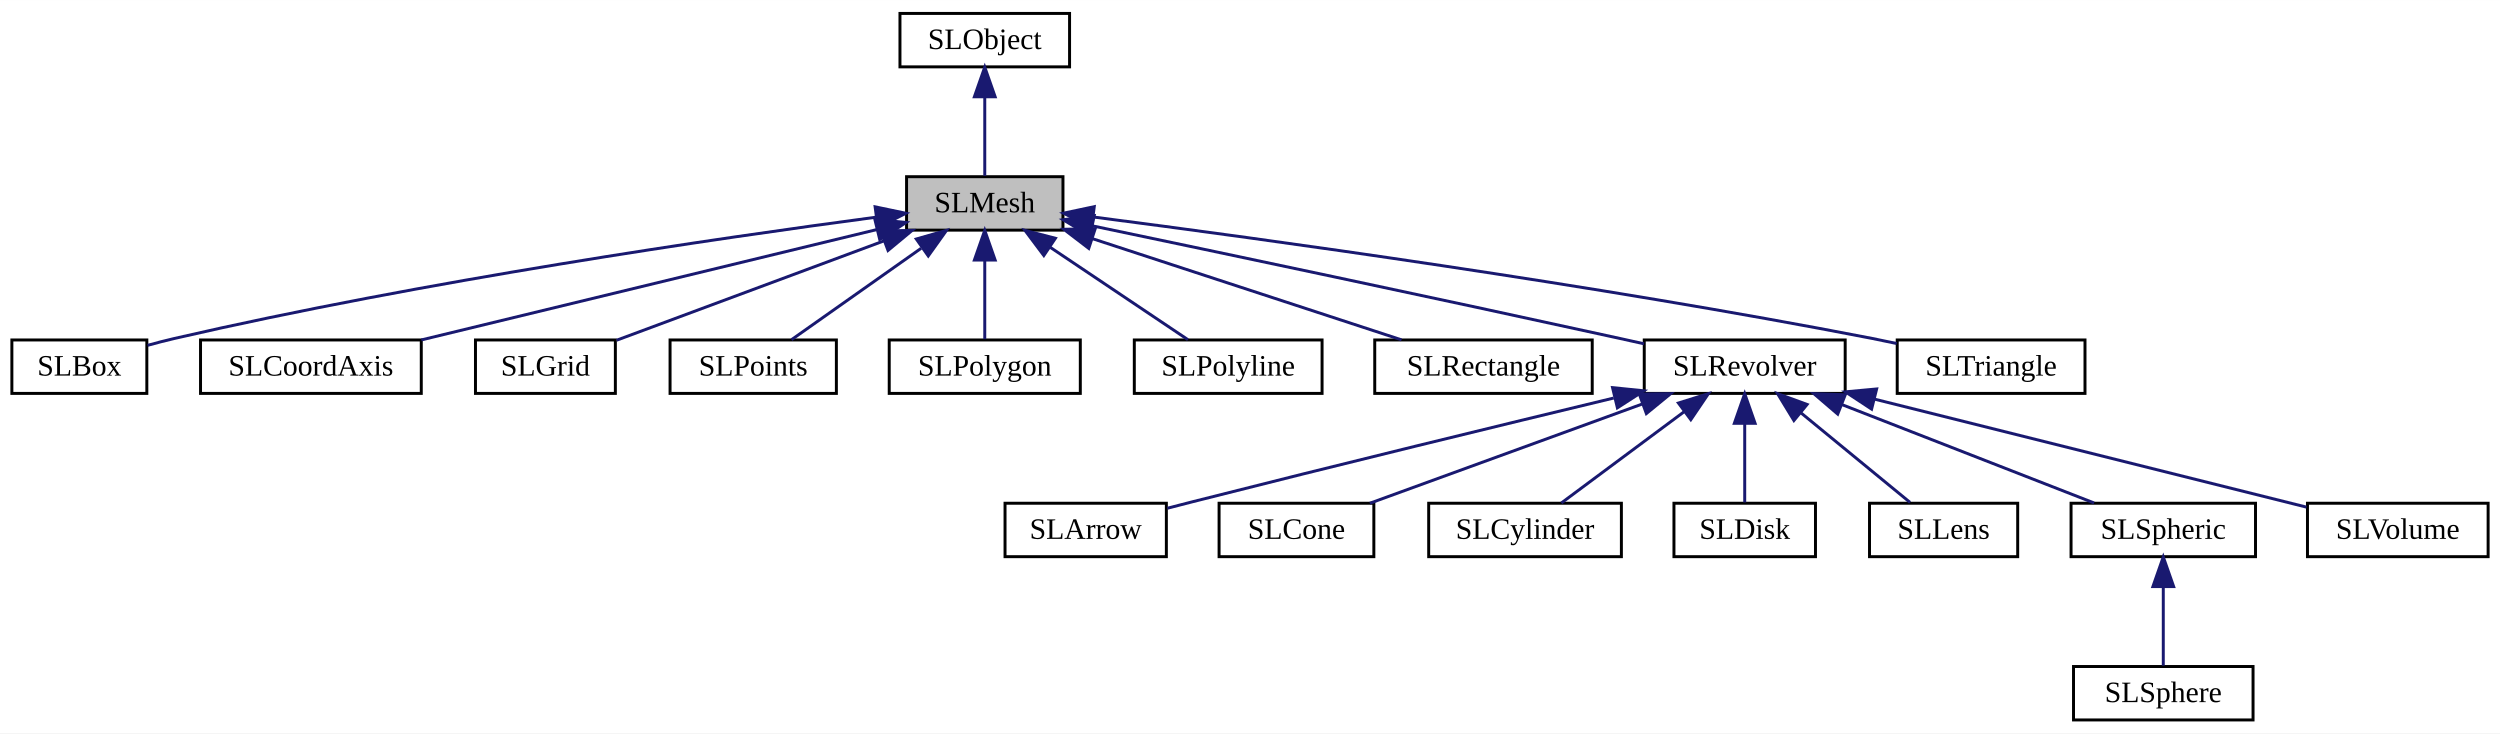
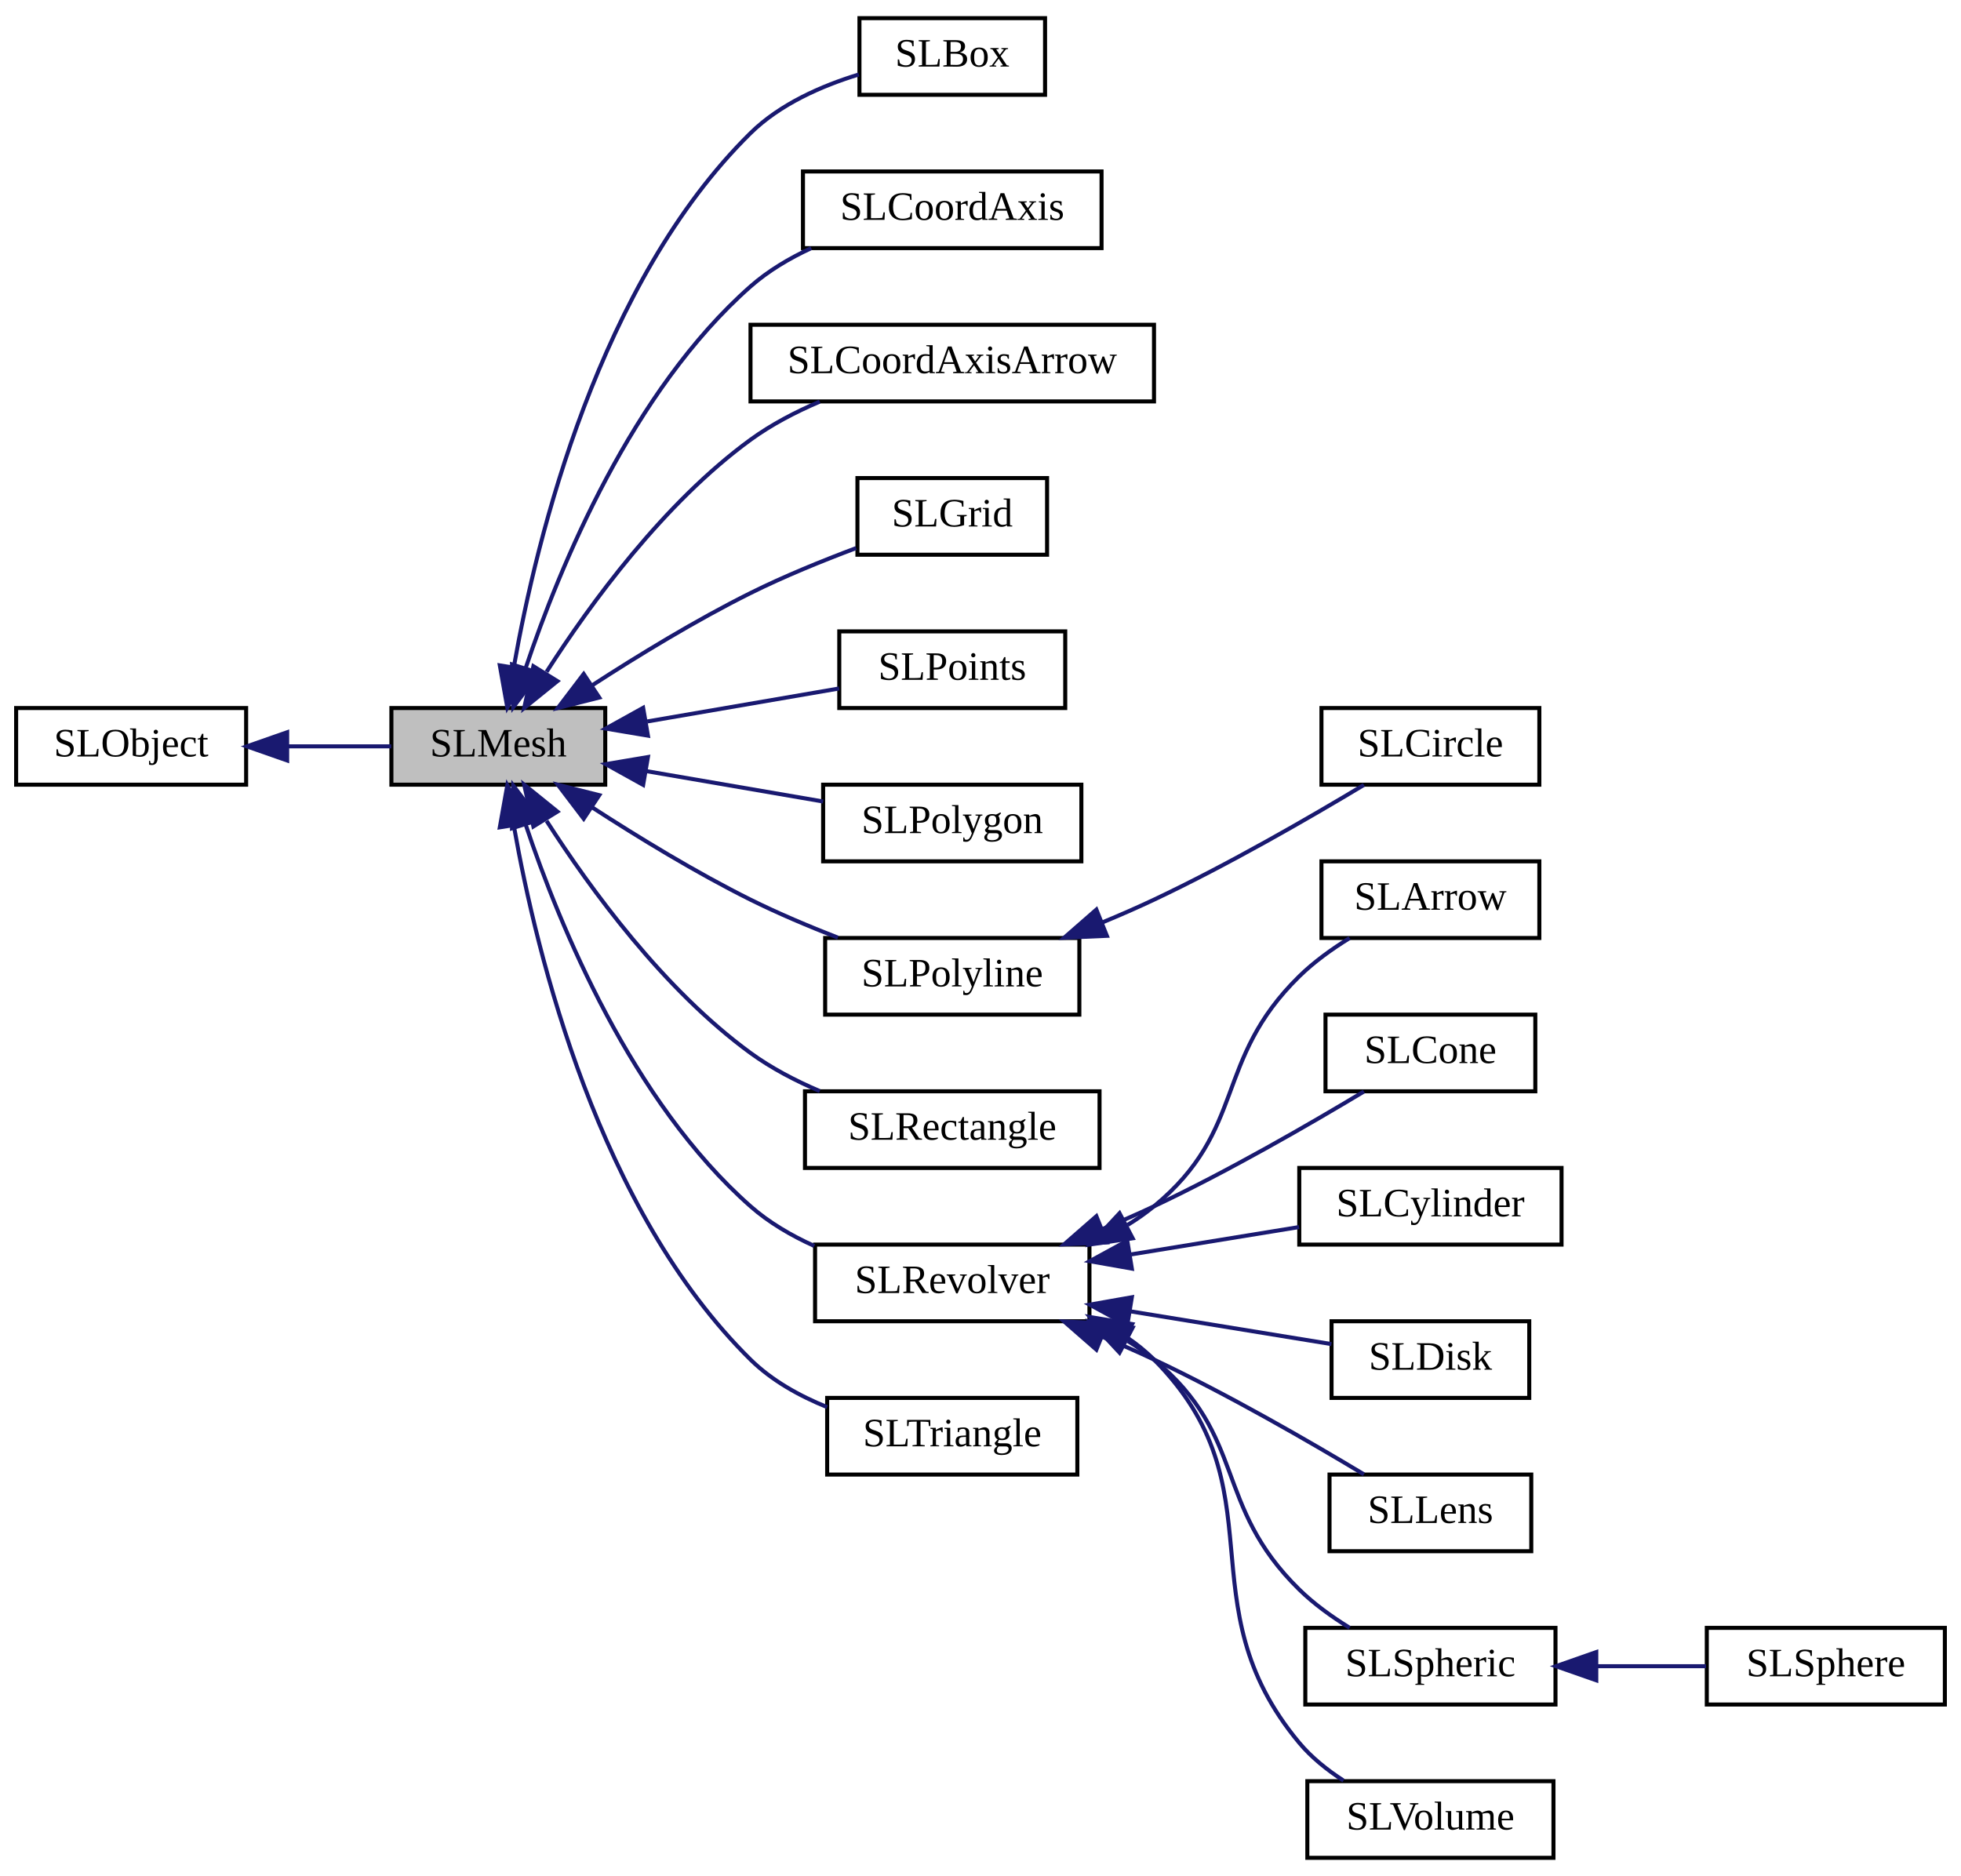
- <svg xmlns="http://www.w3.org/2000/svg" xmlns:xlink="http://www.w3.org/1999/xlink" width="842pt" height="247pt" viewBox="0.00 0.00 842.16 247.00">
-   <g id="graph0" class="graph" transform="scale(1 1) rotate(0) translate(4 243)">
-     <polygon fill="#ffffff" stroke="transparent" points="-4,4 -4,-243 838.158,-243 838.158,4 -4,4" />
+ <svg xmlns="http://www.w3.org/2000/svg" xmlns:xlink="http://www.w3.org/1999/xlink" width="486pt" height="465pt" viewBox="0.00 0.00 486.00 465.00">
+   <g id="graph0" class="graph" transform="scale(1 1) rotate(0) translate(4 461)">
+     <polygon fill="white" stroke="transparent" points="-4,4 -4,-461 482,-461 482,4 -4,4" />
    <g id="node1" class="node">
      <g id="a_node1">
        <a xlink:title="An SLMesh object is a triangulated mesh that is drawn with one draw call.">
-           <polygon fill="#bfbfbf" stroke="#000000" points="301.389,-165.5 301.389,-183.5 354.074,-183.5 354.074,-165.5 301.389,-165.5" />
-           <text text-anchor="middle" x="327.731" y="-171.5" font-family="Arial.ttf" font-size="10.00" fill="#000000">SLMesh</text>
+           <polygon fill="#bfbfbf" stroke="black" points="93,-266.5 93,-285.5 146,-285.5 146,-266.5 93,-266.5" />
+           <text text-anchor="middle" x="119.5" y="-273.5" font-family="Arial.ttf" font-size="10.00">SLMesh</text>
        </a>
      </g>
    </g>
    <g id="node3" class="node">
      <g id="a_node3">
        <a xlink:href="class_s_l_box.html" target="_top" xlink:title="Axis aligned box mesh.">
-           <polygon fill="#ffffff" stroke="#000000" points="0,-110.5 0,-128.5 45.463,-128.5 45.463,-110.5 0,-110.5" />
-           <text text-anchor="middle" x="22.731" y="-116.5" font-family="Arial.ttf" font-size="10.00" fill="#000000">SLBox</text>
+           <polygon fill="white" stroke="black" points="209,-437.5 209,-456.5 255,-456.5 255,-437.5 209,-437.5" />
+           <text text-anchor="middle" x="232" y="-444.5" font-family="Arial.ttf" font-size="10.00">SLBox</text>
        </a>
      </g>
    </g>
    <g id="edge2" class="edge">
-       <path fill="none" stroke="#191970" d="M290.966,-169.841C238.27,-162.832 138.391,-148.312 54.731,-129 51.795,-128.322 48.731,-127.528 45.713,-126.692" />
-       <polygon fill="#191970" stroke="#191970" points="290.793,-173.349 301.164,-171.182 291.706,-166.408 290.793,-173.349" />
+       <path fill="none" stroke="midnightblue" d="M123.39,-295.93C129.04,-327.95 144.44,-390.98 182,-428 189.28,-435.17 199.57,-439.71 208.84,-442.54" />
+       <polygon fill="midnightblue" stroke="midnightblue" points="126.78,-294.96 121.73,-285.64 119.87,-296.07 126.78,-294.96" />
    </g>
    <g id="node4" class="node">
      <g id="a_node4">
        <a xlink:href="class_s_l_coord_axis.html" target="_top" xlink:title="Axis aligned coordinate axis mesh.">
-           <polygon fill="#ffffff" stroke="#000000" points="63.552,-110.5 63.552,-128.5 137.911,-128.5 137.911,-110.5 63.552,-110.5" />
-           <text text-anchor="middle" x="100.731" y="-116.5" font-family="Arial.ttf" font-size="10.00" fill="#000000">SLCoordAxis</text>
+           <polygon fill="white" stroke="black" points="195,-399.5 195,-418.5 269,-418.5 269,-399.5 195,-399.5" />
+           <text text-anchor="middle" x="232" y="-406.5" font-family="Arial.ttf" font-size="10.00">SLCoordAxis</text>
        </a>
      </g>
    </g>
    <g id="edge3" class="edge">
-       <path fill="none" stroke="#191970" d="M291.419,-165.702C249.346,-155.508 180.383,-138.799 137.935,-128.514" />
-       <polygon fill="#191970" stroke="#191970" points="290.704,-169.13 301.247,-168.083 292.353,-162.327 290.704,-169.13" />
+       <path fill="none" stroke="midnightblue" d="M126.32,-295.53C134.75,-320.64 152.62,-364.08 182,-390 186.38,-393.86 191.63,-396.98 197.05,-399.49" />
+       <polygon fill="midnightblue" stroke="midnightblue" points="129.57,-294.18 123.2,-285.71 122.9,-296.3 129.57,-294.18" />
    </g>
    <g id="node5" class="node">
      <g id="a_node5">
-         <a xlink:href="class_s_l_grid.html" target="_top" xlink:title="SLGrid creates a rectangular grid with lines with a certain resolution.">
-           <polygon fill="#ffffff" stroke="#000000" points="156.17,-110.5 156.17,-128.5 203.293,-128.5 203.293,-110.5 156.17,-110.5" />
-           <text text-anchor="middle" x="179.731" y="-116.5" font-family="Arial.ttf" font-size="10.00" fill="#000000">SLGrid</text>
+         <a xlink:href="class_s_l_coord_axis_arrow.html" target="_top" xlink:title="Single arrow for coordinate axis.">
+           <polygon fill="white" stroke="black" points="182,-361.5 182,-380.5 282,-380.5 282,-361.5 182,-361.5" />
+           <text text-anchor="middle" x="232" y="-368.5" font-family="Arial.ttf" font-size="10.00">SLCoordAxisArrow</text>
        </a>
      </g>
    </g>
    <g id="edge4" class="edge">
-       <path fill="none" stroke="#191970" d="M293.675,-161.844C266.157,-151.618 228.117,-137.481 203.716,-128.413" />
-       <polygon fill="#191970" stroke="#191970" points="292.699,-165.215 303.292,-165.418 295.138,-158.654 292.699,-165.215" />
+       <path fill="none" stroke="midnightblue" d="M131.46,-294.48C142.38,-311.49 160.56,-336.36 182,-352 187.16,-355.76 193.16,-358.89 199.16,-361.45" />
+       <polygon fill="midnightblue" stroke="midnightblue" points="134.15,-292.17 125.91,-285.51 128.19,-295.86 134.15,-292.17" />
    </g>
    <g id="node6" class="node">
      <g id="a_node6">
-         <a xlink:href="class_s_l_points.html" target="_top" xlink:title="SLPoints creates.">
-           <polygon fill="#ffffff" stroke="#000000" points="221.719,-110.5 221.719,-128.5 277.744,-128.5 277.744,-110.5 221.719,-110.5" />
-           <text text-anchor="middle" x="249.731" y="-116.5" font-family="Arial.ttf" font-size="10.00" fill="#000000">SLPoints</text>
+         <a xlink:href="class_s_l_grid.html" target="_top" xlink:title="SLGrid creates a rectangular grid with lines with a certain resolution.">
+           <polygon fill="white" stroke="black" points="208.5,-323.5 208.5,-342.5 255.5,-342.5 255.5,-323.5 208.5,-323.5" />
+           <text text-anchor="middle" x="232" y="-330.5" font-family="Arial.ttf" font-size="10.00">SLGrid</text>
        </a>
      </g>
    </g>
    <g id="edge5" class="edge">
-       <path fill="none" stroke="#191970" d="M306.306,-159.392C292.308,-149.522 274.492,-136.96 262.631,-128.596" />
-       <polygon fill="#191970" stroke="#191970" points="304.662,-162.516 314.851,-165.418 308.696,-156.795 304.662,-162.516" />
+       <path fill="none" stroke="midnightblue" d="M142.73,-291.11C154.17,-298.53 168.52,-307.29 182,-314 190.33,-318.15 199.8,-322 208.18,-325.15" />
+       <polygon fill="midnightblue" stroke="midnightblue" points="144.52,-288.1 134.25,-285.51 140.66,-293.94 144.52,-288.1" />
    </g>
    <g id="node7" class="node">
      <g id="a_node7">
-         <a xlink:href="class_s_l_polygon.html" target="_top" xlink:title="SLPolygon creates a convex polyon mesh.">
-           <polygon fill="#ffffff" stroke="#000000" points="295.547,-110.5 295.547,-128.5 359.916,-128.5 359.916,-110.5 295.547,-110.5" />
-           <text text-anchor="middle" x="327.731" y="-116.5" font-family="Arial.ttf" font-size="10.00" fill="#000000">SLPolygon</text>
+         <a xlink:href="class_s_l_points.html" target="_top" xlink:title="SLPoints creates.">
+           <polygon fill="white" stroke="black" points="204,-285.5 204,-304.5 260,-304.5 260,-285.5 204,-285.5" />
+           <text text-anchor="middle" x="232" y="-292.5" font-family="Arial.ttf" font-size="10.00">SLPoints</text>
        </a>
      </g>
    </g>
    <g id="edge6" class="edge">
-       <path fill="none" stroke="#191970" d="M327.731,-155.383C327.731,-146.374 327.731,-136.037 327.731,-128.78" />
-       <polygon fill="#191970" stroke="#191970" points="324.231,-155.418 327.731,-165.418 331.231,-155.418 324.231,-155.418" />
+       <path fill="none" stroke="midnightblue" d="M156.4,-282.17C171.86,-284.83 189.64,-287.89 203.97,-290.35" />
+       <polygon fill="midnightblue" stroke="midnightblue" points="156.58,-278.65 146.13,-280.41 155.39,-285.55 156.58,-278.65" />
    </g>
    <g id="node8" class="node">
      <g id="a_node8">
-         <a xlink:href="class_s_l_polyline.html" target="_top" xlink:title="SLPolyline creates a polyline object.">
-           <polygon fill="#ffffff" stroke="#000000" points="378.106,-110.5 378.106,-128.5 441.357,-128.5 441.357,-110.5 378.106,-110.5" />
-           <text text-anchor="middle" x="409.731" y="-116.5" font-family="Arial.ttf" font-size="10.00" fill="#000000">SLPolyline</text>
+         <a xlink:href="class_s_l_polygon.html" target="_top" xlink:title="SLPolygon creates a convex polyon mesh.">
+           <polygon fill="white" stroke="black" points="200,-247.5 200,-266.5 264,-266.5 264,-247.5 200,-247.5" />
+           <text text-anchor="middle" x="232" y="-254.5" font-family="Arial.ttf" font-size="10.00">SLPolygon</text>
        </a>
      </g>
    </g>
    <g id="edge7" class="edge">
-       <path fill="none" stroke="#191970" d="M349.837,-159.673C364.614,-149.762 383.582,-137.039 396.171,-128.596" />
-       <polygon fill="#191970" stroke="#191970" points="347.627,-156.941 341.272,-165.418 351.527,-162.754 347.627,-156.941" />
+       <path fill="none" stroke="midnightblue" d="M156.02,-269.89C170.18,-267.46 186.33,-264.68 200,-262.33" />
+       <polygon fill="midnightblue" stroke="midnightblue" points="155.39,-266.45 146.13,-271.59 156.58,-273.35 155.39,-266.45" />
    </g>
    <g id="node9" class="node">
      <g id="a_node9">
+         <a xlink:href="class_s_l_polyline.html" target="_top" xlink:title="SLPolyline creates a polyline object.">
+           <polygon fill="white" stroke="black" points="200.5,-209.5 200.5,-228.5 263.5,-228.5 263.5,-209.5 200.5,-209.5" />
+           <text text-anchor="middle" x="232" y="-216.5" font-family="Arial.ttf" font-size="10.00">SLPolyline</text>
+         </a>
+       </g>
+     </g>
+     <g id="edge8" class="edge">
+       <path fill="none" stroke="midnightblue" d="M142.73,-260.89C154.17,-253.47 168.52,-244.71 182,-238 188.86,-234.59 196.5,-231.37 203.66,-228.58" />
+       <polygon fill="midnightblue" stroke="midnightblue" points="140.66,-258.06 134.25,-266.49 144.52,-263.9 140.66,-258.06" />
+     </g>
+     <g id="node11" class="node">
+       <g id="a_node11">
        <a xlink:href="class_s_l_rectangle.html" target="_top" xlink:title="SLRectangle creates a rectangular mesh with a certain resolution.">
-           <polygon fill="#ffffff" stroke="#000000" points="459.101,-110.5 459.101,-128.5 532.362,-128.5 532.362,-110.5 459.101,-110.5" />
-           <text text-anchor="middle" x="495.731" y="-116.5" font-family="Arial.ttf" font-size="10.00" fill="#000000">SLRectangle</text>
-         </a>
-       </g>
-     </g>
-     <g id="edge8" class="edge">
-       <path fill="none" stroke="#191970" d="M363.997,-162.627C395.246,-152.397 439.688,-137.847 468.119,-128.54" />
-       <polygon fill="#191970" stroke="#191970" points="362.766,-159.347 354.351,-165.785 364.944,-166 362.766,-159.347" />
-     </g>
-     <g id="node10" class="node">
-       <g id="a_node10">
+           <polygon fill="white" stroke="black" points="195.5,-171.5 195.5,-190.5 268.5,-190.5 268.5,-171.5 195.5,-171.5" />
+           <text text-anchor="middle" x="232" y="-178.5" font-family="Arial.ttf" font-size="10.00">SLRectangle</text>
+         </a>
+       </g>
+     </g>
+     <g id="edge10" class="edge">
+       <path fill="none" stroke="midnightblue" d="M131.46,-257.52C142.38,-240.51 160.56,-215.64 182,-200 187.16,-196.24 193.16,-193.11 199.16,-190.55" />
+       <polygon fill="midnightblue" stroke="midnightblue" points="128.19,-256.14 125.91,-266.49 134.15,-259.83 128.19,-256.14" />
+     </g>
+     <g id="node12" class="node">
+       <g id="a_node12">
        <a xlink:href="class_s_l_revolver.html" target="_top" xlink:title="SLRevolver is an SLMesh object built out of revolving points.">
-           <polygon fill="#ffffff" stroke="#000000" points="549.887,-110.5 549.887,-128.5 617.576,-128.5 617.576,-110.5 549.887,-110.5" />
-           <text text-anchor="middle" x="583.731" y="-116.5" font-family="Arial.ttf" font-size="10.00" fill="#000000">SLRevolver</text>
-         </a>
-       </g>
-     </g>
-     <g id="edge9" class="edge">
-       <path fill="none" stroke="#191970" d="M364.009,-166.936C406.599,-158.022 479.351,-142.686 541.731,-129 544.36,-128.423 547.08,-127.821 549.814,-127.211" />
-       <polygon fill="#191970" stroke="#191970" points="363.183,-163.533 354.111,-169.006 364.616,-170.385 363.183,-163.533" />
-     </g>
-     <g id="node19" class="node">
-       <g id="a_node19">
+           <polygon fill="white" stroke="black" points="198,-133.5 198,-152.5 266,-152.5 266,-133.5 198,-133.5" />
+           <text text-anchor="middle" x="232" y="-140.5" font-family="Arial.ttf" font-size="10.00">SLRevolver</text>
+         </a>
+       </g>
+     </g>
+     <g id="edge11" class="edge">
+       <path fill="none" stroke="midnightblue" d="M126.32,-256.47C134.75,-231.36 152.62,-187.92 182,-162 186.58,-157.96 192.12,-154.73 197.81,-152.16" />
+       <polygon fill="midnightblue" stroke="midnightblue" points="122.9,-255.7 123.2,-266.29 129.57,-257.82 122.9,-255.7" />
+     </g>
+     <g id="node21" class="node">
+       <g id="a_node21">
        <a xlink:href="class_s_l_triangle.html" target="_top" xlink:title="A triangle class as the most simplest mesh.">
-           <polygon fill="#ffffff" stroke="#000000" points="635.104,-110.5 635.104,-128.5 698.359,-128.5 698.359,-110.5 635.104,-110.5" />
-           <text text-anchor="middle" x="666.731" y="-116.5" font-family="Arial.ttf" font-size="10.00" fill="#000000">SLTriangle</text>
-         </a>
-       </g>
-     </g>
-     <g id="edge18" class="edge">
-       <path fill="none" stroke="#191970" d="M364.487,-169.896C421.065,-162.588 532.795,-147.27 626.731,-129 629.394,-128.482 632.147,-127.909 634.906,-127.308" />
-       <polygon fill="#191970" stroke="#191970" points="363.729,-166.465 354.255,-171.208 364.619,-173.408 363.729,-166.465" />
+           <polygon fill="white" stroke="black" points="201,-95.5 201,-114.5 263,-114.5 263,-95.5 201,-95.5" />
+           <text text-anchor="middle" x="232" y="-102.5" font-family="Arial.ttf" font-size="10.00">SLTriangle</text>
+         </a>
+       </g>
+     </g>
+     <g id="edge20" class="edge">
+       <path fill="none" stroke="midnightblue" d="M123.39,-256.07C129.04,-224.05 144.44,-161.02 182,-124 187.26,-118.81 194.1,-115.01 200.99,-112.22" />
+       <polygon fill="midnightblue" stroke="midnightblue" points="119.87,-255.93 121.73,-266.36 126.78,-257.04 119.87,-255.93" />
    </g>
    <g id="node2" class="node">
      <g id="a_node2">
        <a xlink:href="class_s_l_object.html" target="_top" xlink:title="Base class for all other classes.">
-           <polygon fill="#ffffff" stroke="#000000" points="299.165,-220.5 299.165,-238.5 356.298,-238.5 356.298,-220.5 299.165,-220.5" />
-           <text text-anchor="middle" x="327.731" y="-226.5" font-family="Arial.ttf" font-size="10.00" fill="#000000">SLObject</text>
+           <polygon fill="white" stroke="black" points="0,-266.5 0,-285.5 57,-285.5 57,-266.5 0,-266.5" />
+           <text text-anchor="middle" x="28.5" y="-273.5" font-family="Arial.ttf" font-size="10.00">SLObject</text>
        </a>
      </g>
    </g>
    <g id="edge1" class="edge">
-       <path fill="none" stroke="#191970" d="M327.731,-210.383C327.731,-201.374 327.731,-191.037 327.731,-183.78" />
-       <polygon fill="#191970" stroke="#191970" points="324.231,-210.418 327.731,-220.418 331.231,-210.418 324.231,-210.418" />
-     </g>
-     <g id="node11" class="node">
-       <g id="a_node11">
-         <a xlink:href="class_s_l_arrow.html" target="_top" xlink:title="SLArrow is creates an arrow mesh based on its SLRevolver methods.">
-           <polygon fill="#ffffff" stroke="#000000" points="334.559,-55.5 334.559,-73.5 388.904,-73.5 388.904,-55.5 334.559,-55.5" />
-           <text text-anchor="middle" x="361.731" y="-61.5" font-family="Arial.ttf" font-size="10.00" fill="#000000">SLArrow</text>
-         </a>
-       </g>
-     </g>
-     <g id="edge10" class="edge">
-       <path fill="none" stroke="#191970" d="M539.603,-108.943C501.88,-99.862 446.177,-86.317 397.731,-74 394.975,-73.299 392.103,-72.559 389.236,-71.813" />
-       <polygon fill="#191970" stroke="#191970" points="539.204,-112.447 549.745,-111.381 540.84,-105.641 539.204,-112.447" />
-     </g>
-     <g id="node12" class="node">
-       <g id="a_node12">
-         <a xlink:href="class_s_l_cone.html" target="_top" xlink:title="SLCone creates a cone mesh based on SLRevolver.">
-           <polygon fill="#ffffff" stroke="#000000" points="406.663,-55.5 406.663,-73.5 458.8,-73.5 458.8,-55.5 406.663,-55.5" />
-           <text text-anchor="middle" x="432.731" y="-61.5" font-family="Arial.ttf" font-size="10.00" fill="#000000">SLCone</text>
-         </a>
-       </g>
-     </g>
-     <g id="edge11" class="edge">
-       <path fill="none" stroke="#191970" d="M549.383,-106.989C521.371,-96.786 482.475,-82.619 457.452,-73.504" />
-       <polygon fill="#191970" stroke="#191970" points="548.203,-110.284 558.797,-110.418 550.599,-103.707 548.203,-110.284" />
+       <path fill="none" stroke="midnightblue" d="M67.43,-276C76.05,-276 85.01,-276 92.97,-276" />
+       <polygon fill="midnightblue" stroke="midnightblue" points="67.17,-272.5 57.17,-276 67.17,-279.5 67.17,-272.5" />
+     </g>
+     <g id="node10" class="node">
+       <g id="a_node10">
+         <a xlink:href="class_s_l_circle.html" target="_top" xlink:title=" ">
+           <polygon fill="white" stroke="black" points="323.5,-266.5 323.5,-285.5 377.5,-285.5 377.5,-266.5 323.5,-266.5" />
+           <text text-anchor="middle" x="350.5" y="-273.5" font-family="Arial.ttf" font-size="10.00">SLCircle</text>
+         </a>
+       </g>
+     </g>
+     <g id="edge9" class="edge">
+       <path fill="none" stroke="midnightblue" d="M269.18,-232.35C273.54,-234.16 277.9,-236.06 282,-238 300.36,-246.67 320.55,-258.34 334.02,-266.44" />
+       <polygon fill="midnightblue" stroke="midnightblue" points="270.32,-229.04 259.74,-228.57 267.72,-235.54 270.32,-229.04" />
    </g>
    <g id="node13" class="node">
      <g id="a_node13">
-         <a xlink:href="class_s_l_cylinder.html" target="_top" xlink:title="SLCylinder is creates sphere mesh based on its SLRevolver methods.">
-           <polygon fill="#ffffff" stroke="#000000" points="477.276,-55.5 477.276,-73.5 542.187,-73.5 542.187,-55.5 477.276,-55.5" />
-           <text text-anchor="middle" x="509.731" y="-61.5" font-family="Arial.ttf" font-size="10.00" fill="#000000">SLCylinder</text>
+         <a xlink:href="class_s_l_arrow.html" target="_top" xlink:title="SLArrow is creates an arrow mesh based on its SLRevolver methods.">
+           <polygon fill="white" stroke="black" points="323.5,-228.5 323.5,-247.5 377.5,-247.5 377.5,-228.5 323.5,-228.5" />
+           <text text-anchor="middle" x="350.5" y="-235.5" font-family="Arial.ttf" font-size="10.00">SLArrow</text>
        </a>
      </g>
    </g>
    <g id="edge12" class="edge">
-       <path fill="none" stroke="#191970" d="M563.404,-104.392C550.125,-94.522 533.223,-81.96 521.969,-73.596" />
-       <polygon fill="#191970" stroke="#191970" points="561.398,-107.262 571.512,-110.418 565.574,-101.644 561.398,-107.262" />
+       <path fill="none" stroke="midnightblue" d="M275.47,-157.38C277.77,-158.79 279.97,-160.33 282,-162 305.13,-181.04 296.6,-198.03 318,-219 321.65,-222.58 326.09,-225.77 330.48,-228.48" />
+       <polygon fill="midnightblue" stroke="midnightblue" points="276.71,-154.07 266.23,-152.54 273.46,-160.28 276.71,-154.07" />
    </g>
    <g id="node14" class="node">
      <g id="a_node14">
-         <a xlink:href="class_s_l_disk.html" target="_top" xlink:title="SLDisk creates a disk mesh based on SLRevolver.">
-           <polygon fill="#ffffff" stroke="#000000" points="559.894,-55.5 559.894,-73.5 607.569,-73.5 607.569,-55.5 559.894,-55.5" />
-           <text text-anchor="middle" x="583.731" y="-61.5" font-family="Arial.ttf" font-size="10.00" fill="#000000">SLDisk</text>
+         <a xlink:href="class_s_l_cone.html" target="_top" xlink:title="SLCone creates a cone mesh based on SLRevolver.">
+           <polygon fill="white" stroke="black" points="324.5,-190.5 324.5,-209.5 376.5,-209.5 376.5,-190.5 324.5,-190.5" />
+           <text text-anchor="middle" x="350.5" y="-197.5" font-family="Arial.ttf" font-size="10.00">SLCone</text>
        </a>
      </g>
    </g>
    <g id="edge13" class="edge">
-       <path fill="none" stroke="#191970" d="M583.731,-100.383C583.731,-91.374 583.731,-81.037 583.731,-73.779" />
-       <polygon fill="#191970" stroke="#191970" points="580.231,-100.418 583.731,-110.418 587.231,-100.418 580.231,-100.418" />
+       <path fill="none" stroke="midnightblue" d="M269.18,-156.35C273.54,-158.16 277.9,-160.06 282,-162 300.36,-170.67 320.55,-182.34 334.02,-190.44" />
+       <polygon fill="midnightblue" stroke="midnightblue" points="270.32,-153.04 259.74,-152.57 267.72,-159.54 270.32,-153.04" />
    </g>
    <g id="node15" class="node">
      <g id="a_node15">
-         <a xlink:href="class_s_l_lens.html" target="_top" xlink:title="SLLens creates a lens mesh based on SLRevolver.">
-           <polygon fill="#ffffff" stroke="#000000" points="625.773,-55.5 625.773,-73.5 675.689,-73.5 675.689,-55.5 625.773,-55.5" />
-           <text text-anchor="middle" x="650.731" y="-61.5" font-family="Arial.ttf" font-size="10.00" fill="#000000">SLLens</text>
+         <a xlink:href="class_s_l_cylinder.html" target="_top" xlink:title="SLCylinder is creates sphere mesh based on its SLRevolver methods.">
+           <polygon fill="white" stroke="black" points="318,-152.5 318,-171.5 383,-171.5 383,-152.5 318,-152.5" />
+           <text text-anchor="middle" x="350.5" y="-159.5" font-family="Arial.ttf" font-size="10.00">SLCylinder</text>
        </a>
      </g>
    </g>
    <g id="edge14" class="edge">
-       <path fill="none" stroke="#191970" d="M602.774,-103.868C614.608,-94.153 629.42,-81.994 639.427,-73.779" />
-       <polygon fill="#191970" stroke="#191970" points="600.304,-101.368 594.795,-110.418 604.745,-106.778 600.304,-101.368" />
+       <path fill="none" stroke="midnightblue" d="M276.34,-150.07C290.14,-152.32 305.14,-154.77 317.95,-156.85" />
+       <polygon fill="midnightblue" stroke="midnightblue" points="276.51,-146.55 266.07,-148.39 275.38,-153.46 276.51,-146.55" />
    </g>
    <g id="node16" class="node">
      <g id="a_node16">
-         <a xlink:href="class_s_l_spheric.html" target="_top" xlink:title="SLSphere creates a sphere mesh based on SLRevolver.">
-           <polygon fill="#ffffff" stroke="#000000" points="693.663,-55.5 693.663,-73.5 755.8,-73.5 755.8,-55.5 693.663,-55.5" />
-           <text text-anchor="middle" x="724.731" y="-61.5" font-family="Arial.ttf" font-size="10.00" fill="#000000">SLSpheric</text>
+         <a xlink:href="class_s_l_disk.html" target="_top" xlink:title="SLDisk creates a disk mesh based on SLRevolver.">
+           <polygon fill="white" stroke="black" points="326,-114.5 326,-133.5 375,-133.5 375,-114.5 326,-114.5" />
+           <text text-anchor="middle" x="350.5" y="-121.5" font-family="Arial.ttf" font-size="10.00">SLDisk</text>
        </a>
      </g>
    </g>
    <g id="edge15" class="edge">
-       <path fill="none" stroke="#191970" d="M616.463,-106.732C642.481,-96.584 678.236,-82.637 701.414,-73.596" />
-       <polygon fill="#191970" stroke="#191970" points="615.059,-103.523 607.015,-110.418 617.603,-110.044 615.059,-103.523" />
+       <path fill="none" stroke="midnightblue" d="M276.27,-135.94C293.09,-133.2 311.71,-130.16 325.97,-127.84" />
+       <polygon fill="midnightblue" stroke="midnightblue" points="275.38,-132.54 266.07,-137.61 276.51,-139.45 275.38,-132.54" />
+     </g>
+     <g id="node17" class="node">
+       <g id="a_node17">
+         <a xlink:href="class_s_l_lens.html" target="_top" xlink:title="SLLens creates a lens mesh based on SLRevolver.">
+           <polygon fill="white" stroke="black" points="325.5,-76.5 325.5,-95.5 375.5,-95.5 375.5,-76.5 325.5,-76.5" />
+           <text text-anchor="middle" x="350.5" y="-83.5" font-family="Arial.ttf" font-size="10.00">SLLens</text>
+         </a>
+       </g>
+     </g>
+     <g id="edge16" class="edge">
+       <path fill="none" stroke="midnightblue" d="M269.18,-129.65C273.54,-127.84 277.9,-125.94 282,-124 300.36,-115.33 320.55,-103.66 334.02,-95.56" />
+       <polygon fill="midnightblue" stroke="midnightblue" points="267.72,-126.46 259.74,-133.43 270.32,-132.96 267.72,-126.46" />
    </g>
    <g id="node18" class="node">
      <g id="a_node18">
+         <a xlink:href="class_s_l_spheric.html" target="_top" xlink:title="SLSphere creates a sphere mesh based on SLRevolver.">
+           <polygon fill="white" stroke="black" points="319.5,-38.5 319.5,-57.5 381.5,-57.5 381.5,-38.5 319.5,-38.5" />
+           <text text-anchor="middle" x="350.5" y="-45.5" font-family="Arial.ttf" font-size="10.00">SLSpheric</text>
+         </a>
+       </g>
+     </g>
+     <g id="edge17" class="edge">
+       <path fill="none" stroke="midnightblue" d="M275.47,-128.62C277.77,-127.21 279.97,-125.67 282,-124 305.13,-104.96 296.6,-87.97 318,-67 321.65,-63.42 326.09,-60.23 330.48,-57.52" />
+       <polygon fill="midnightblue" stroke="midnightblue" points="273.46,-125.72 266.23,-133.46 276.71,-131.93 273.46,-125.72" />
+     </g>
+     <g id="node20" class="node">
+       <g id="a_node20">
        <a xlink:href="class_s_l_volume.html" target="_top" xlink:title="SLSphere creates a sphere mesh based on SLRevolver">
-           <polygon fill="#ffffff" stroke="#000000" points="773.305,-55.5 773.305,-73.5 834.158,-73.5 834.158,-55.5 773.305,-55.5" />
-           <text text-anchor="middle" x="803.731" y="-61.5" font-family="Arial.ttf" font-size="10.00" fill="#000000">SLVolume</text>
-         </a>
-       </g>
-     </g>
-     <g id="edge17" class="edge">
-       <path fill="none" stroke="#191970" d="M627.536,-108.549C670.575,-97.789 735.141,-81.648 772.997,-72.184" />
-       <polygon fill="#191970" stroke="#191970" points="626.477,-105.206 617.624,-111.027 628.175,-111.997 626.477,-105.206" />
-     </g>
-     <g id="node17" class="node">
-       <g id="a_node17">
+           <polygon fill="white" stroke="black" points="320,-0.5 320,-19.5 381,-19.5 381,-0.5 320,-0.5" />
+           <text text-anchor="middle" x="350.5" y="-7.5" font-family="Arial.ttf" font-size="10.00">SLVolume</text>
+         </a>
+       </g>
+     </g>
+     <g id="edge19" class="edge">
+       <path fill="none" stroke="midnightblue" d="M275.09,-129.63C277.59,-127.96 279.92,-126.09 282,-124 313.8,-91.95 289.08,-63.68 318,-29 321.03,-25.37 324.94,-22.25 328.96,-19.65" />
+       <polygon fill="midnightblue" stroke="midnightblue" points="273.22,-126.67 266.14,-134.55 276.59,-132.8 273.22,-126.67" />
+     </g>
+     <g id="node19" class="node">
+       <g id="a_node19">
        <a xlink:href="class_s_l_sphere.html" target="_top" xlink:title="SLSphere creates a sphere mesh based on SLSpheric w. 180 deg polar angle.">
-           <polygon fill="#ffffff" stroke="#000000" points="694.493,-.5 694.493,-18.5 754.97,-18.5 754.97,-.5 694.493,-.5" />
-           <text text-anchor="middle" x="724.731" y="-6.5" font-family="Arial.ttf" font-size="10.00" fill="#000000">SLSphere</text>
-         </a>
-       </g>
-     </g>
-     <g id="edge16" class="edge">
-       <path fill="none" stroke="#191970" d="M724.731,-45.383C724.731,-36.374 724.731,-26.037 724.731,-18.779" />
-       <polygon fill="#191970" stroke="#191970" points="721.231,-45.418 724.731,-55.418 728.231,-45.418 721.231,-45.418" />
+           <polygon fill="white" stroke="black" points="419,-38.5 419,-57.5 478,-57.5 478,-38.5 419,-38.5" />
+           <text text-anchor="middle" x="448.5" y="-45.5" font-family="Arial.ttf" font-size="10.00">SLSphere</text>
+         </a>
+       </g>
+     </g>
+     <g id="edge18" class="edge">
+       <path fill="none" stroke="midnightblue" d="M391.66,-48C400.78,-48 410.28,-48 418.81,-48" />
+       <polygon fill="midnightblue" stroke="midnightblue" points="391.61,-44.5 381.61,-48 391.61,-51.5 391.61,-44.5" />
    </g>
  </g>
</svg>
